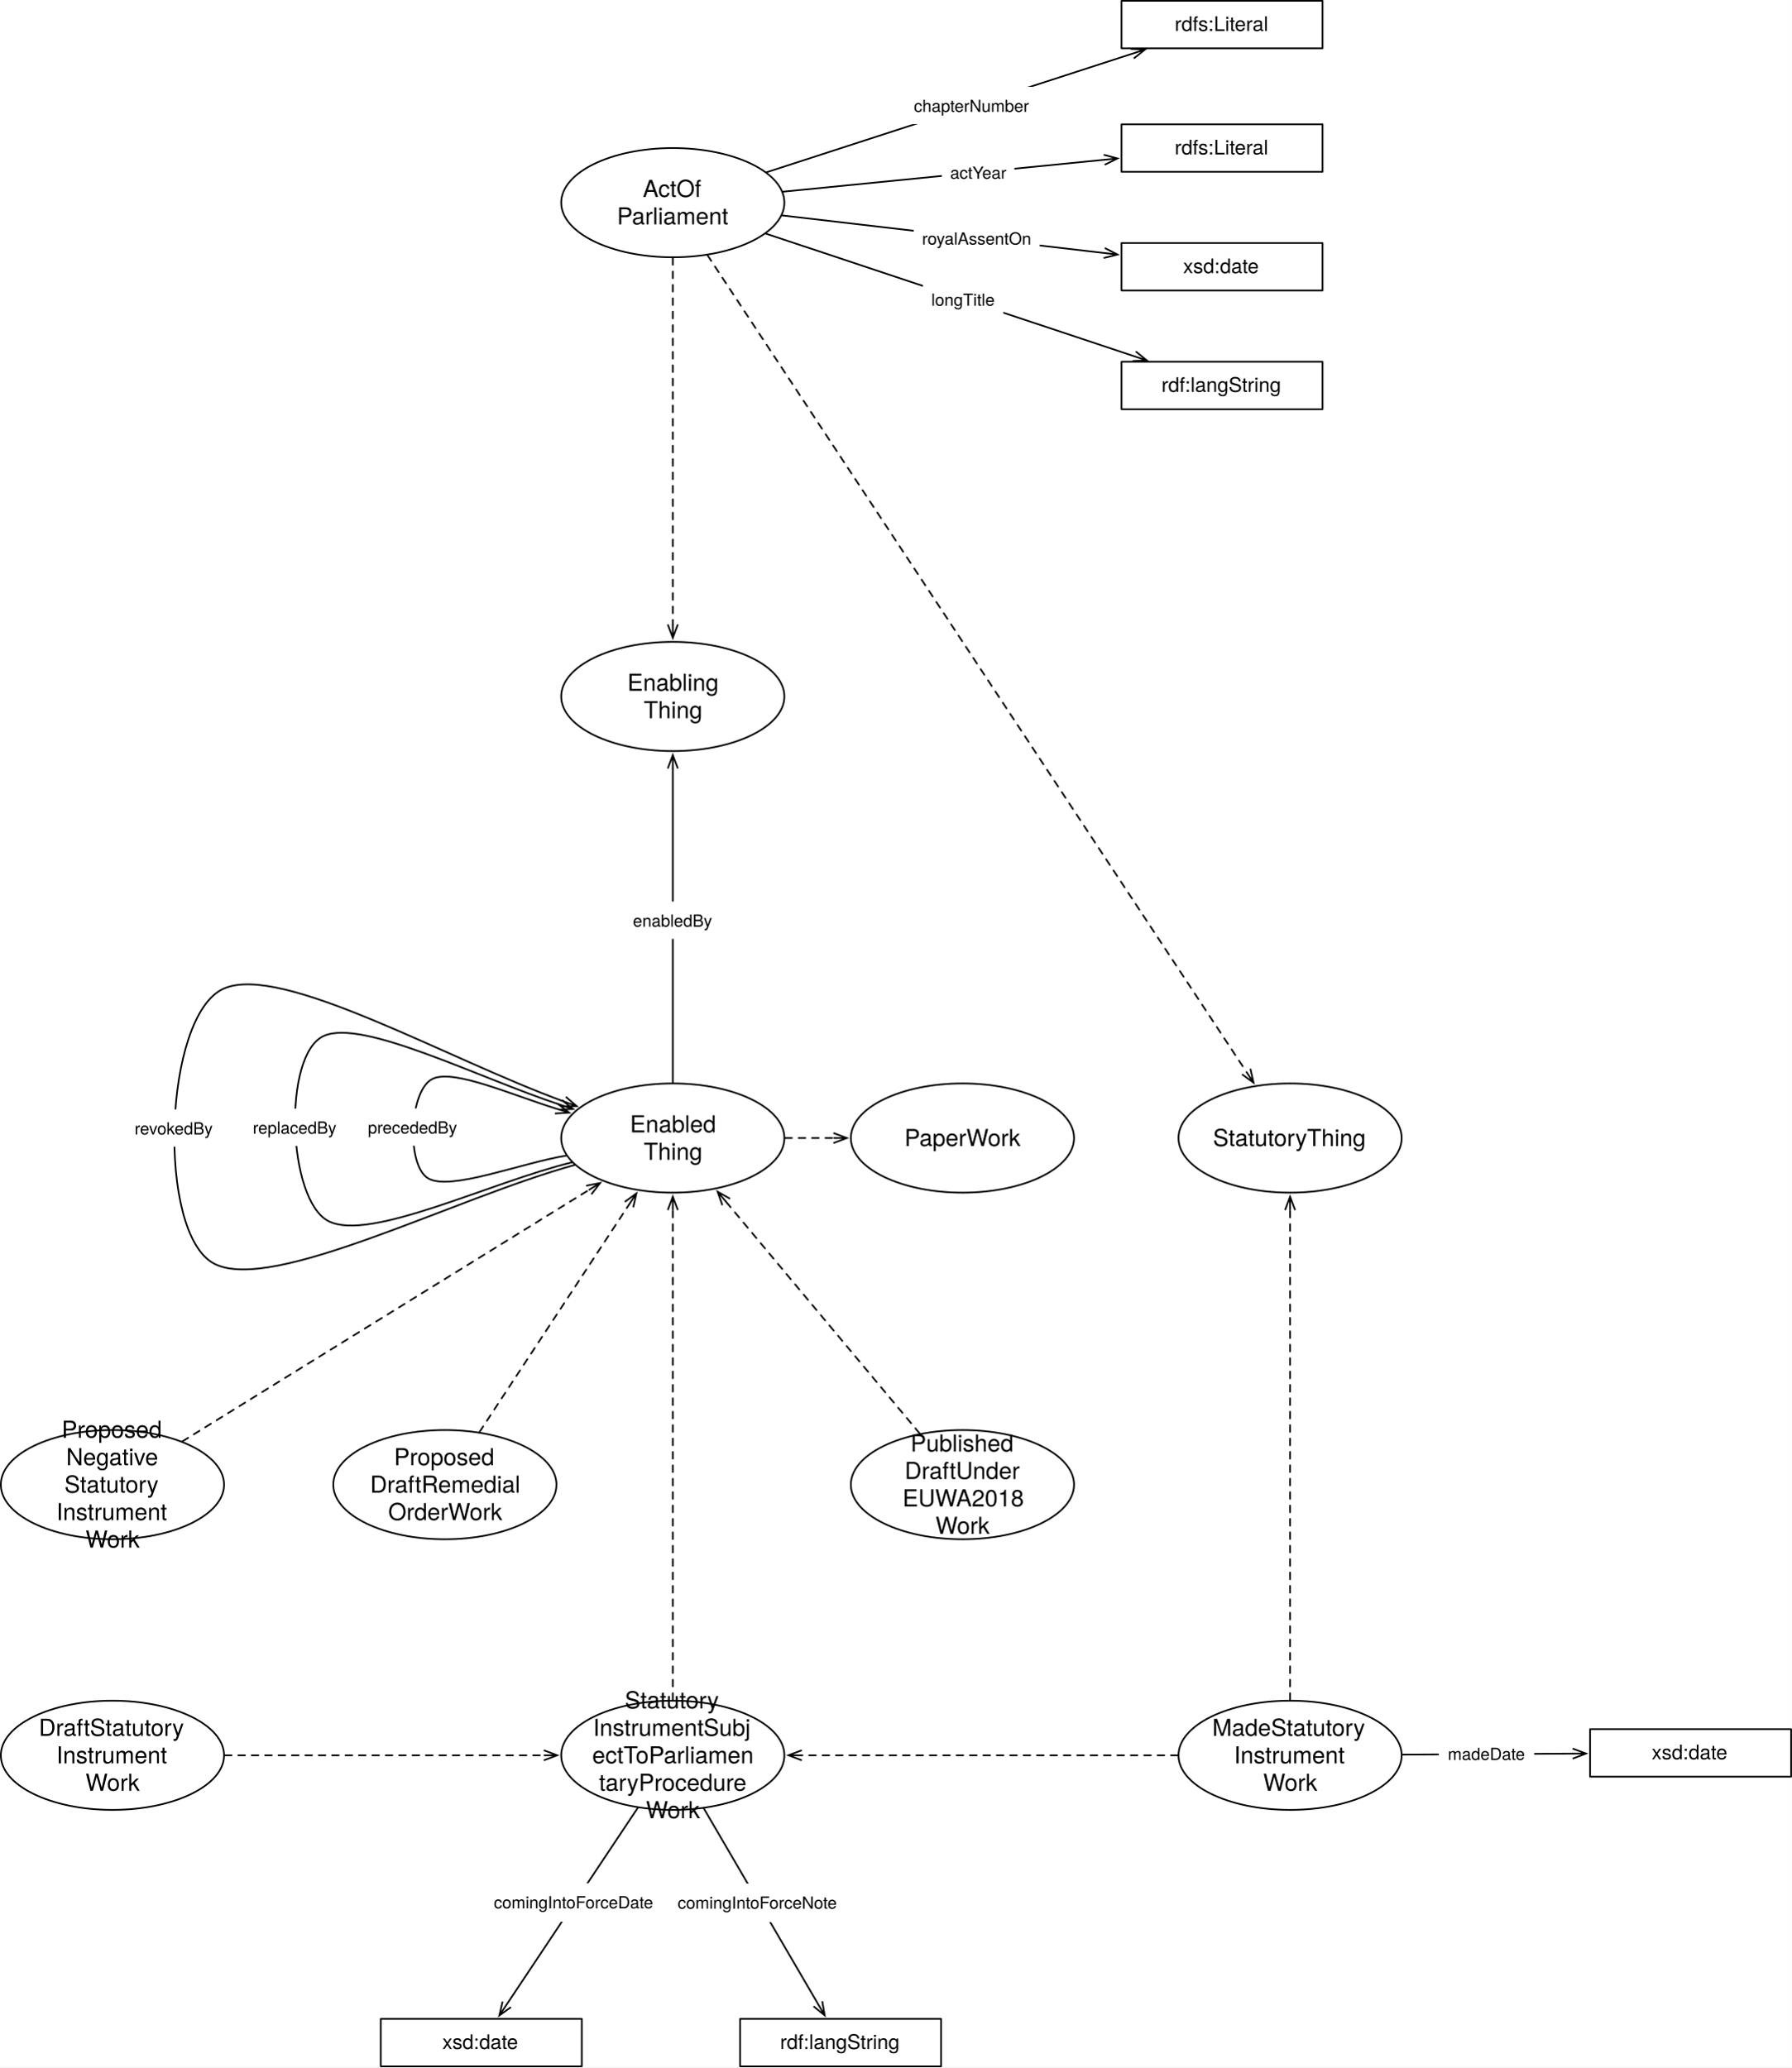
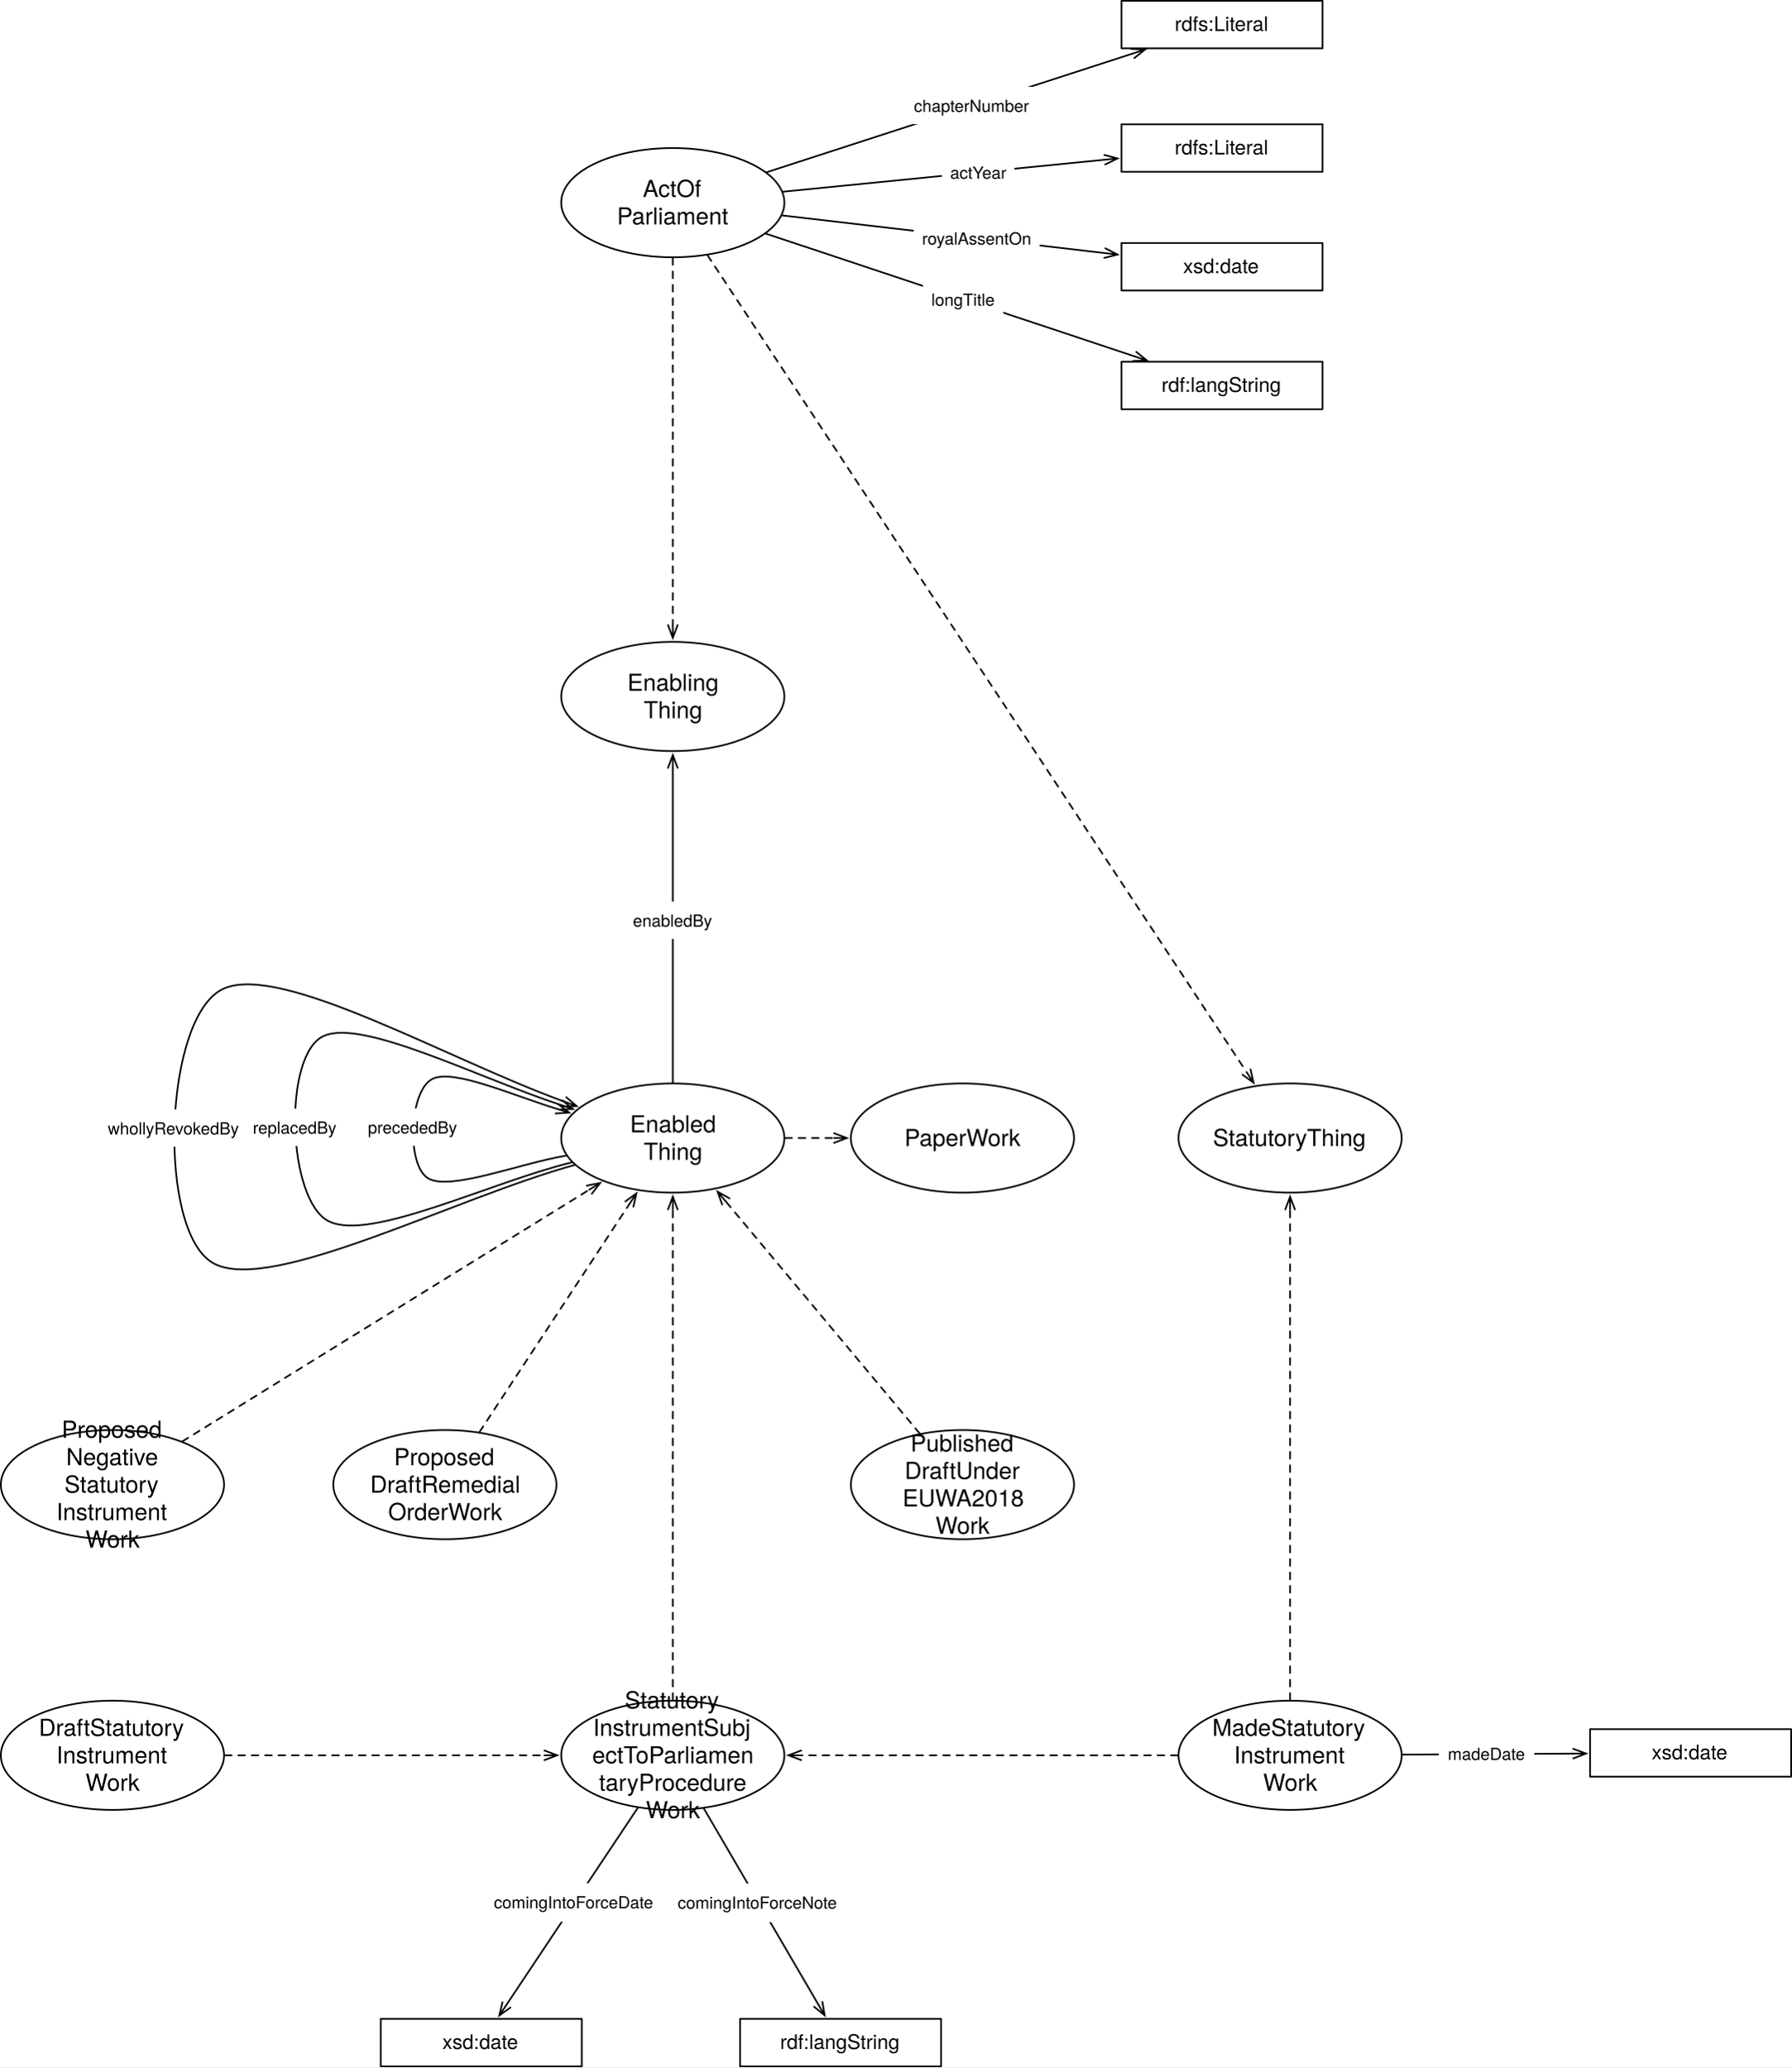
<svg xmlns="http://www.w3.org/2000/svg" version="1.1" viewBox="1008.634 27.846 1069.661 1234.071" width="1069.661" height="1234.071">
  <defs>
    <marker orient="auto" overflow="visible" markerUnits="strokeWidth" id="StickArrow_Marker" stroke-linejoin="miter" stroke-miterlimit="10" viewBox="-1 -4 10 8" markerWidth="10" markerHeight="8" color="black">
      <g>
        <path d="M 8 0 L 0 0 M 0 -3 L 8 0 L 0 3" fill="none" stroke="currentColor" stroke-width="1" />
      </g>
    </marker>
    <marker orient="auto" overflow="visible" markerUnits="strokeWidth" id="StickArrow_Marker_2" stroke-linejoin="miter" stroke-miterlimit="10" viewBox="-9 -4 10 8" markerWidth="10" markerHeight="8" color="black">
      <g>
        <path d="M -8 0 L 0 0 M 0 3 L -8 0 L 0 -3" fill="none" stroke="currentColor" stroke-width="1" />
      </g>
    </marker>
  </defs>
  <g id="Canvas_1" fill="none" fill-opacity="1" stroke="none" stroke-opacity="1" stroke-dasharray="none">
    <rect fill="white" x="1008.634" y="27.846" width="1069.661" height="1234.071" />
    <g id="Canvas_1_Layer_1">
      <g id="Graphic_421">
        <ellipse cx="1778.74" cy="1075.748" rx="66.614" ry="32.598" fill="white" />
        <ellipse cx="1778.74" cy="1075.748" rx="66.614" ry="32.598" stroke="black" stroke-linecap="round" stroke-linejoin="round" stroke-width="1" />
        <text transform="translate(1730.449 1051.16)" fill="black">
          <tspan font-family="Helvetica Neue" font-size="14" fill="black" x="1.874" y="13" xml:space="preserve">MadeStatutory</tspan>
          <tspan font-family="Helvetica Neue" font-size="14" fill="black" x="14.831" y="29.392" xml:space="preserve">Instrument</tspan>
          <tspan font-family="Helvetica Neue" font-size="14" fill="black" x="32.226" y="45.784" xml:space="preserve">Work</tspan>
        </text>
      </g>
      <g id="Graphic_428">
        <ellipse cx="1410.236" cy="148.819" rx="66.614" ry="32.598" fill="white" />
        <ellipse cx="1410.236" cy="148.819" rx="66.614" ry="32.598" stroke="black" stroke-linecap="round" stroke-linejoin="round" stroke-width="1" />
        <text transform="translate(1361.945 132.4269)" fill="black">
          <tspan font-family="Helvetica Neue" font-size="14" fill="black" x="30.399" y="13" xml:space="preserve">ActOf</tspan>
          <tspan font-family="Helvetica Neue" font-size="14" fill="black" x="14.971" y="29.392" xml:space="preserve">Parliament</tspan>
        </text>
      </g>
      <g id="Graphic_431">
        <ellipse cx="1075.748" cy="1075.748" rx="66.614" ry="32.598" fill="white" />
        <ellipse cx="1075.748" cy="1075.748" rx="66.614" ry="32.598" stroke="black" stroke-linecap="round" stroke-linejoin="round" stroke-width="1" />
        <text transform="translate(1027.457 1051.16)" fill="black">
          <tspan font-family="Helvetica Neue" font-size="14" fill="black" x="4.345" y="13" xml:space="preserve">DraftStatutory</tspan>
          <tspan font-family="Helvetica Neue" font-size="14" fill="black" x="14.831" y="29.392" xml:space="preserve">Instrument</tspan>
          <tspan font-family="Helvetica Neue" font-size="14" fill="black" x="32.226" y="45.784" xml:space="preserve">Work</tspan>
        </text>
      </g>
      <g id="Graphic_435">
        <ellipse cx="1075.748" cy="914.173" rx="66.614" ry="32.598" fill="white" />
        <ellipse cx="1075.748" cy="914.173" rx="66.614" ry="32.598" stroke="black" stroke-linecap="round" stroke-linejoin="round" stroke-width="1" />
        <text transform="translate(1027.457 873.1932)" fill="black">
          <tspan font-family="Helvetica Neue" font-size="14" fill="black" x="17.953" y="13" xml:space="preserve">Proposed</tspan>
          <tspan font-family="Helvetica Neue" font-size="14" fill="black" x="20.683" y="29.392" xml:space="preserve">Negative</tspan>
          <tspan font-family="Helvetica Neue" font-size="14" fill="black" x="19.64" y="45.784" xml:space="preserve">Statutory</tspan>
          <tspan font-family="Helvetica Neue" font-size="14" fill="black" x="14.831" y="62.176" xml:space="preserve">Instrument</tspan>
          <tspan font-family="Helvetica Neue" font-size="14" fill="black" x="32.226" y="78.568" xml:space="preserve">Work</tspan>
        </text>
      </g>
      <g id="Graphic_447">
        <ellipse cx="1410.236" cy="1075.748" rx="66.614" ry="32.598" fill="white" />
        <ellipse cx="1410.236" cy="1075.748" rx="66.614" ry="32.598" stroke="black" stroke-linecap="round" stroke-linejoin="round" stroke-width="1" />
        <text transform="translate(1361.945 1034.768)" fill="black">
          <tspan font-family="Helvetica Neue" font-size="14" fill="black" x="19.64" y="13" xml:space="preserve">Statutory</tspan>
          <tspan font-family="Helvetica Neue" font-size="14" fill="black" x=".698" y="29.392" xml:space="preserve">InstrumentSubj</tspan>
          <tspan font-family="Helvetica Neue" font-size="14" fill="black" x=".194" y="45.784" xml:space="preserve">ectToParliamen</tspan>
          <tspan font-family="Helvetica Neue" font-size="14" fill="black" x="4.212" y="62.176" xml:space="preserve">taryProcedure</tspan>
          <tspan font-family="Helvetica Neue" font-size="14" fill="black" x="32.226" y="78.568" xml:space="preserve">Work</tspan>
        </text>
      </g>
      <g id="Graphic_449">
        <rect x="1957.795" y="1060.158" width="120" height="28.346" fill="white" />
        <rect x="1957.795" y="1060.158" width="120" height="28.346" stroke="black" stroke-linecap="round" stroke-linejoin="round" stroke-width="1" />
        <text transform="translate(1962.795 1067.163)" fill="black">
          <tspan font-family="Helvetica Neue" font-size="12" fill="black" x="31.774" y="11" xml:space="preserve">xsd:date</tspan>
        </text>
      </g>
      <g id="Line_265">
        <line x1="1845.85" y1="1075.35" x2="1947.395" y2="1074.748" marker-end="url(#StickArrow_Marker)" stroke="black" stroke-linecap="round" stroke-linejoin="round" stroke-width="1" />
      </g>
      <g id="Graphic_266">
        <rect x="1867.499" y="1063.553" width="57" height="23" fill="white" />
        <text transform="translate(1872.935 1068.553)" fill="black">
          <tspan font-family="Helvetica Neue" font-size="10" fill="black" x="50803806e-20" y="10" xml:space="preserve">madeDate</tspan>
        </text>
      </g>
      <g id="Graphic_450">
        <rect x="1235.906" y="1233.071" width="120" height="28.346" fill="white" />
        <rect x="1235.906" y="1233.071" width="120" height="28.346" stroke="black" stroke-linecap="round" stroke-linejoin="round" stroke-width="1" />
        <text transform="translate(1240.906 1240.076)" fill="black">
          <tspan font-family="Helvetica Neue" font-size="12" fill="black" x="31.774" y="11" xml:space="preserve">xsd:date</tspan>
        </text>
      </g>
      <g id="Line_268">
        <line x1="1389.294" y1="1107.162" x2="1311.123" y2="1224.418" marker-end="url(#StickArrow_Marker)" stroke="black" stroke-linecap="round" stroke-linejoin="round" stroke-width="1" />
      </g>
      <g id="Graphic_269">
        <rect x="1298.146" y="1152.133" width="107" height="23" fill="white" />
        <text transform="translate(1303.396 1157.133)" fill="black">
          <tspan font-family="Helvetica Neue" font-size="10" fill="black" x="0" y="10" xml:space="preserve">comingIntoForceDate</tspan>
        </text>
      </g>
      <g id="Graphic_451">
        <rect x="1450.394" y="1233.071" width="120" height="28.346" fill="white" />
        <rect x="1450.394" y="1233.071" width="120" height="28.346" stroke="black" stroke-linecap="round" stroke-linejoin="round" stroke-width="1" />
        <text transform="translate(1455.394 1240.076)" fill="black">
          <tspan font-family="Helvetica Neue" font-size="12" fill="black" x="18.886" y="11" xml:space="preserve">rdf:langString</tspan>
        </text>
      </g>
      <g id="Line_271">
        <line x1="1428.797" y1="1107.529" x2="1496.871" y2="1224.09" marker-end="url(#StickArrow_Marker)" stroke="black" stroke-linecap="round" stroke-linejoin="round" stroke-width="1" />
      </g>
      <g id="Graphic_272">
        <rect x="1407.677" y="1152.328" width="108" height="23" fill="white" />
        <text transform="translate(1413.152 1157.328)" fill="black">
          <tspan font-family="Helvetica Neue" font-size="10" fill="black" x="0" y="10" xml:space="preserve">comingIntoForceNote</tspan>
        </text>
      </g>
      <g id="Graphic_499">
        <ellipse cx="1410.236" cy="707.244" rx="66.614" ry="32.598" fill="white" />
        <ellipse cx="1410.236" cy="707.244" rx="66.614" ry="32.598" stroke="black" stroke-linecap="round" stroke-linejoin="round" stroke-width="1" />
        <text transform="translate(1361.945 690.8521)" fill="black">
          <tspan font-family="Helvetica Neue" font-size="14" fill="black" x="22.748" y="13" xml:space="preserve">Enabled</tspan>
          <tspan font-family="Helvetica Neue" font-size="14" fill="black" x="30.917" y="29.392" xml:space="preserve">Thing</tspan>
        </text>
      </g>
      <g id="Line_501">
        <line x1="1410.236" y1="1042.65" x2="1410.236" y2="750.242" marker-end="url(#StickArrow_Marker)" stroke="black" stroke-linecap="round" stroke-linejoin="round" stroke-dasharray="4.0,4.0" stroke-width="1" />
      </g>
      <g id="Line_500">
        <line x1="1117.504" y1="888.341" x2="1360.061" y2="738.285" marker-end="url(#StickArrow_Marker)" stroke="black" stroke-linecap="round" stroke-linejoin="round" stroke-dasharray="4.0,4.0" stroke-width="1" />
      </g>
      <g id="Graphic_541">
        <rect x="1678.11" y="102.047" width="120" height="28.346" fill="white" />
        <rect x="1678.11" y="102.047" width="120" height="28.346" stroke="black" stroke-linecap="round" stroke-linejoin="round" stroke-width="1" />
        <text transform="translate(1683.11 109.0525)" fill="black">
          <tspan font-family="Helvetica Neue" font-size="12" fill="black" x="26.776" y="11" xml:space="preserve">rdfs:Literal</tspan>
        </text>
      </g>
      <g id="Line_540">
        <line x1="1476.021" y1="142.278" x2="1667.761" y2="123.215" marker-end="url(#StickArrow_Marker)" stroke="black" stroke-linecap="round" stroke-linejoin="round" stroke-width="1" />
      </g>
      <g id="Graphic_539">
        <rect x="1570.825" y="119.559" width="43.33" height="22.28" fill="white" />
        <text transform="translate(1575.825 124.5586)" fill="black">
          <tspan font-family="Helvetica Neue" font-size="10" fill="black" x="8704149e-19" y="10" xml:space="preserve">actYear</tspan>
        </text>
      </g>
      <g id="Line_543">
        <line x1="1466.255" y1="130.657" x2="1684.501" y2="59.9" marker-end="url(#StickArrow_Marker)" stroke="black" stroke-linecap="round" stroke-linejoin="round" stroke-width="1" />
      </g>
      <g id="Graphic_542">
        <rect x="1549.172" y="79.663" width="80.02" height="22.28" fill="white" />
        <text transform="translate(1554.172 84.66318)" fill="black">
          <tspan font-family="Helvetica Neue" font-size="10" fill="black" x="22026825e-20" y="10" xml:space="preserve">chapterNumber</tspan>
        </text>
      </g>
      <g id="Graphic_547">
        <rect x="1678.11" y="28.346" width="120" height="28.346" fill="white" />
        <rect x="1678.11" y="28.346" width="120" height="28.346" stroke="black" stroke-linecap="round" stroke-linejoin="round" stroke-width="1" />
        <text transform="translate(1683.11 35.35169)" fill="black">
          <tspan font-family="Helvetica Neue" font-size="12" fill="black" x="26.776" y="11" xml:space="preserve">rdfs:Literal</tspan>
        </text>
      </g>
      <g id="Graphic_548">
        <rect x="1678.11" y="172.913" width="120" height="28.346" fill="white" />
        <rect x="1678.11" y="172.913" width="120" height="28.346" stroke="black" stroke-linecap="round" stroke-linejoin="round" stroke-width="1" />
        <text transform="translate(1683.11 179.9186)" fill="black">
          <tspan font-family="Helvetica Neue" font-size="12" fill="black" x="31.774" y="11" xml:space="preserve">xsd:date</tspan>
        </text>
      </g>
      <g id="Line_550">
        <line x1="1475.539" y1="156.441" x2="1667.78" y2="178.878" marker-end="url(#StickArrow_Marker)" stroke="black" stroke-linecap="round" stroke-linejoin="round" stroke-width="1" />
      </g>
      <g id="Graphic_549">
        <rect x="1554.057" y="158.853" width="75.2" height="22.28" fill="white" />
        <text transform="translate(1559.057 163.8534)" fill="black">
          <tspan font-family="Helvetica Neue" font-size="10" fill="black" x="3623768e-19" y="10" xml:space="preserve">royalAssentOn</tspan>
        </text>
      </g>
      <g id="Graphic_551">
        <ellipse cx="1583.15" cy="914.173" rx="66.614" ry="32.598" fill="white" />
        <ellipse cx="1583.15" cy="914.173" rx="66.614" ry="32.598" stroke="black" stroke-linecap="round" stroke-linejoin="round" stroke-width="1" />
        <text transform="translate(1534.858 881.3892)" fill="black">
          <tspan font-family="Helvetica Neue" font-size="14" fill="black" x="17.302" y="13" xml:space="preserve">Published</tspan>
          <tspan font-family="Helvetica Neue" font-size="14" fill="black" x="13.809" y="29.392" xml:space="preserve">DraftUnder</tspan>
          <tspan font-family="Helvetica Neue" font-size="14" fill="black" x="12.542" y="45.784" xml:space="preserve">EUWA2018</tspan>
          <tspan font-family="Helvetica Neue" font-size="14" fill="black" x="32.226" y="62.176" xml:space="preserve">Work</tspan>
        </text>
      </g>
      <g id="Line_552">
        <line x1="1557.609" y1="883.609" x2="1442.125" y2="745.406" marker-end="url(#StickArrow_Marker)" stroke="black" stroke-linecap="round" stroke-linejoin="round" stroke-dasharray="4.0,4.0" stroke-width="1" />
      </g>
      <g id="Line_554">
        <path d="M 1340.758 689.729 C 1313.867 681.44 1279.827 666.033 1267.057 671.811 C 1252.719 678.299 1250.995 723.684 1264.252 731.339 C 1277.509 738.994 1319.159 722.276 1346.608 717.746" marker-start="url(#StickArrow_Marker_2)" stroke="black" stroke-linecap="round" stroke-linejoin="round" stroke-width="1" />
      </g>
      <g id="Graphic_553">
        <rect x="1223.191" y="689.561" width="64.27" height="22.28" fill="white" />
        <text transform="translate(1228.191 694.5605)" fill="black">
          <tspan font-family="Helvetica Neue" font-size="10" fill="black" x="21671553e-20" y="10" xml:space="preserve">precededBy</tspan>
        </text>
      </g>
      <g id="Graphic_560">
        <ellipse cx="1410.236" cy="443.622" rx="66.614" ry="32.598" fill="white" />
        <ellipse cx="1410.236" cy="443.622" rx="66.614" ry="32.598" stroke="black" stroke-linecap="round" stroke-linejoin="round" stroke-width="1" />
        <text transform="translate(1361.945 427.2301)" fill="black">
          <tspan font-family="Helvetica Neue" font-size="14" fill="black" x="21.194" y="13" xml:space="preserve">Enabling</tspan>
          <tspan font-family="Helvetica Neue" font-size="14" fill="black" x="30.917" y="29.392" xml:space="preserve">Thing</tspan>
        </text>
      </g>
      <g id="Line_562">
        <line x1="1410.236" y1="674.146" x2="1410.236" y2="486.62" marker-end="url(#StickArrow_Marker)" stroke="black" stroke-linecap="round" stroke-linejoin="round" stroke-width="1" />
      </g>
      <g id="Graphic_561">
        <rect x="1381.436" y="566.069" width="57.6" height="22.28" fill="white" />
        <text transform="translate(1386.436 571.0688)" fill="black">
          <tspan font-family="Helvetica Neue" font-size="10" fill="black" x="0" y="10" xml:space="preserve">enabledBy</tspan>
        </text>
      </g>
      <g id="Line_563">
        <line x1="1410.236" y1="181.917" x2="1410.236" y2="400.624" marker-end="url(#StickArrow_Marker)" stroke="black" stroke-linecap="round" stroke-linejoin="round" stroke-dasharray="4.0,4.0" stroke-width="1" />
      </g>
      <g id="Graphic_564">
        <ellipse cx="1778.74" cy="707.244" rx="66.614" ry="32.598" fill="white" />
        <ellipse cx="1778.74" cy="707.244" rx="66.614" ry="32.598" stroke="black" stroke-linecap="round" stroke-linejoin="round" stroke-width="1" />
        <text transform="translate(1730.449 699.0481)" fill="black">
          <tspan font-family="Helvetica Neue" font-size="14" fill="black" x="2.266" y="13" xml:space="preserve">StatutoryThing</tspan>
        </text>
      </g>
      <g id="Line_565">
        <line x1="1778.74" y1="1042.65" x2="1778.74" y2="750.242" marker-end="url(#StickArrow_Marker)" stroke="black" stroke-linecap="round" stroke-linejoin="round" stroke-dasharray="4.0,4.0" stroke-width="1" />
      </g>
      <g id="Line_566">
        <line x1="1430.987" y1="180.264" x2="1752.537" y2="667.536" marker-end="url(#StickArrow_Marker)" stroke="black" stroke-linecap="round" stroke-linejoin="round" stroke-dasharray="4.0,4.0" stroke-width="1" />
      </g>
      <g id="Graphic_567">
        <ellipse cx="1274.173" cy="914.173" rx="66.614" ry="32.598" fill="white" />
        <ellipse cx="1274.173" cy="914.173" rx="66.614" ry="32.598" stroke="black" stroke-linecap="round" stroke-linejoin="round" stroke-width="1" />
        <text transform="translate(1225.882 889.5852)" fill="black">
          <tspan font-family="Helvetica Neue" font-size="14" fill="black" x="17.953" y="13" xml:space="preserve">Proposed</tspan>
          <tspan font-family="Helvetica Neue" font-size="14" fill="black" x="3.694" y="29.392" xml:space="preserve">DraftRemedial</tspan>
          <tspan font-family="Helvetica Neue" font-size="14" fill="black" x="14.46" y="45.784" xml:space="preserve">OrderWork</tspan>
        </text>
      </g>
      <g id="Line_568">
        <line x1="1294.857" y1="882.717" x2="1384.114" y2="746.972" marker-end="url(#StickArrow_Marker)" stroke="black" stroke-linecap="round" stroke-linejoin="round" stroke-dasharray="4.0,4.0" stroke-width="1" />
      </g>
      <g id="Graphic_569">
        <ellipse cx="1583.15" cy="707.244" rx="66.614" ry="32.598" fill="white" />
        <ellipse cx="1583.15" cy="707.244" rx="66.614" ry="32.598" stroke="black" stroke-linecap="round" stroke-linejoin="round" stroke-width="1" />
        <text transform="translate(1534.858 699.0481)" fill="black">
          <tspan font-family="Helvetica Neue" font-size="14" fill="black" x="13.69" y="13" xml:space="preserve">PaperWork</tspan>
        </text>
      </g>
      <g id="Line_570">
        <line x1="1477.35" y1="707.244" x2="1506.135" y2="707.244" marker-end="url(#StickArrow_Marker)" stroke="black" stroke-linecap="round" stroke-linejoin="round" stroke-dasharray="4.0,4.0" stroke-width="1" />
      </g>
      <g id="Line_593">
        <line x1="1142.862" y1="1075.748" x2="1333.222" y2="1075.748" marker-end="url(#StickArrow_Marker)" stroke="black" stroke-linecap="round" stroke-linejoin="round" stroke-dasharray="4.0,4.0" stroke-width="1" />
      </g>
      <g id="Line_594">
        <line x1="1711.626" y1="1075.748" x2="1487.25" y2="1075.748" marker-end="url(#StickArrow_Marker)" stroke="black" stroke-linecap="round" stroke-linejoin="round" stroke-dasharray="4.0,4.0" stroke-width="1" />
      </g>
      <g id="Graphic_595">
        <rect x="1678.11" y="243.78" width="120" height="28.346" fill="white" />
        <rect x="1678.11" y="243.78" width="120" height="28.346" stroke="black" stroke-linecap="round" stroke-linejoin="round" stroke-width="1" />
        <text transform="translate(1683.11 250.7848)" fill="black">
          <tspan font-family="Helvetica Neue" font-size="12" fill="black" x="18.886" y="11" xml:space="preserve">rdf:langString</tspan>
        </text>
      </g>
      <g id="Line_597">
        <line x1="1465.801" y1="167.314" x2="1685.661" y2="240.495" marker-end="url(#StickArrow_Marker)" stroke="black" stroke-linecap="round" stroke-linejoin="round" stroke-width="1" />
      </g>
      <g id="Graphic_596">
        <rect x="1559.585" y="195.372" width="47.96" height="22.28" fill="white" />
        <text transform="translate(1564.585 200.3719)" fill="black">
          <tspan font-family="Helvetica Neue" font-size="10" fill="black" x="0" y="10" xml:space="preserve">longTitle</tspan>
        </text>
      </g>
      <g id="Line_599">
        <path d="M 1343.116 687.419 C 1293.295 670.944 1225.026 635.896 1201.89 646.299 C 1177.252 657.377 1180.043 744.271 1204.724 756.85 C 1229.406 769.43 1301.574 733.473 1349.992 721.786" marker-start="url(#StickArrow_Marker_2)" stroke="black" stroke-linecap="round" stroke-linejoin="round" stroke-width="1" />
      </g>
      <g id="Graphic_598">
        <rect x="1154.527" y="689.678" width="60.56" height="22.28" fill="white" />
        <text transform="translate(1159.527 694.6784)" fill="black">
          <tspan font-family="Helvetica Neue" font-size="10" fill="black" x="6536993e-19" y="10" xml:space="preserve">replacedBy</tspan>
        </text>
      </g>
      <g id="Line_601">
        <path d="M 1345.348 685.466 C 1274.969 659.866 1177.124 603.023 1142.362 617.953 C 1106.032 633.556 1101.816 764.801 1136.693 782.362 C 1171.57 799.924 1280.003 743.008 1351.647 723.333" marker-start="url(#StickArrow_Marker_2)" stroke="black" stroke-linecap="round" stroke-linejoin="round" stroke-width="1" />
      </g>
      <g id="Graphic_600">
-         <rect x="1083.971" y="690.123" width="57.6" height="22.28" fill="white" />
-         <text transform="translate(1088.971 695.1225)" fill="black">
-           <tspan font-family="Helvetica Neue" font-size="10" fill="black" x="0" y="10" xml:space="preserve">revokedBy</tspan>
+         <rect x="1067.961" y="690.123" width="89.62" height="22.28" fill="white" />
+         <text transform="translate(1072.961 695.1226)" fill="black">
+           <tspan font-family="Helvetica Neue" font-size="10" fill="black" x="0" y="10" xml:space="preserve">whollyRevokedBy</tspan>
        </text>
      </g>
    </g>
  </g>
</svg>
